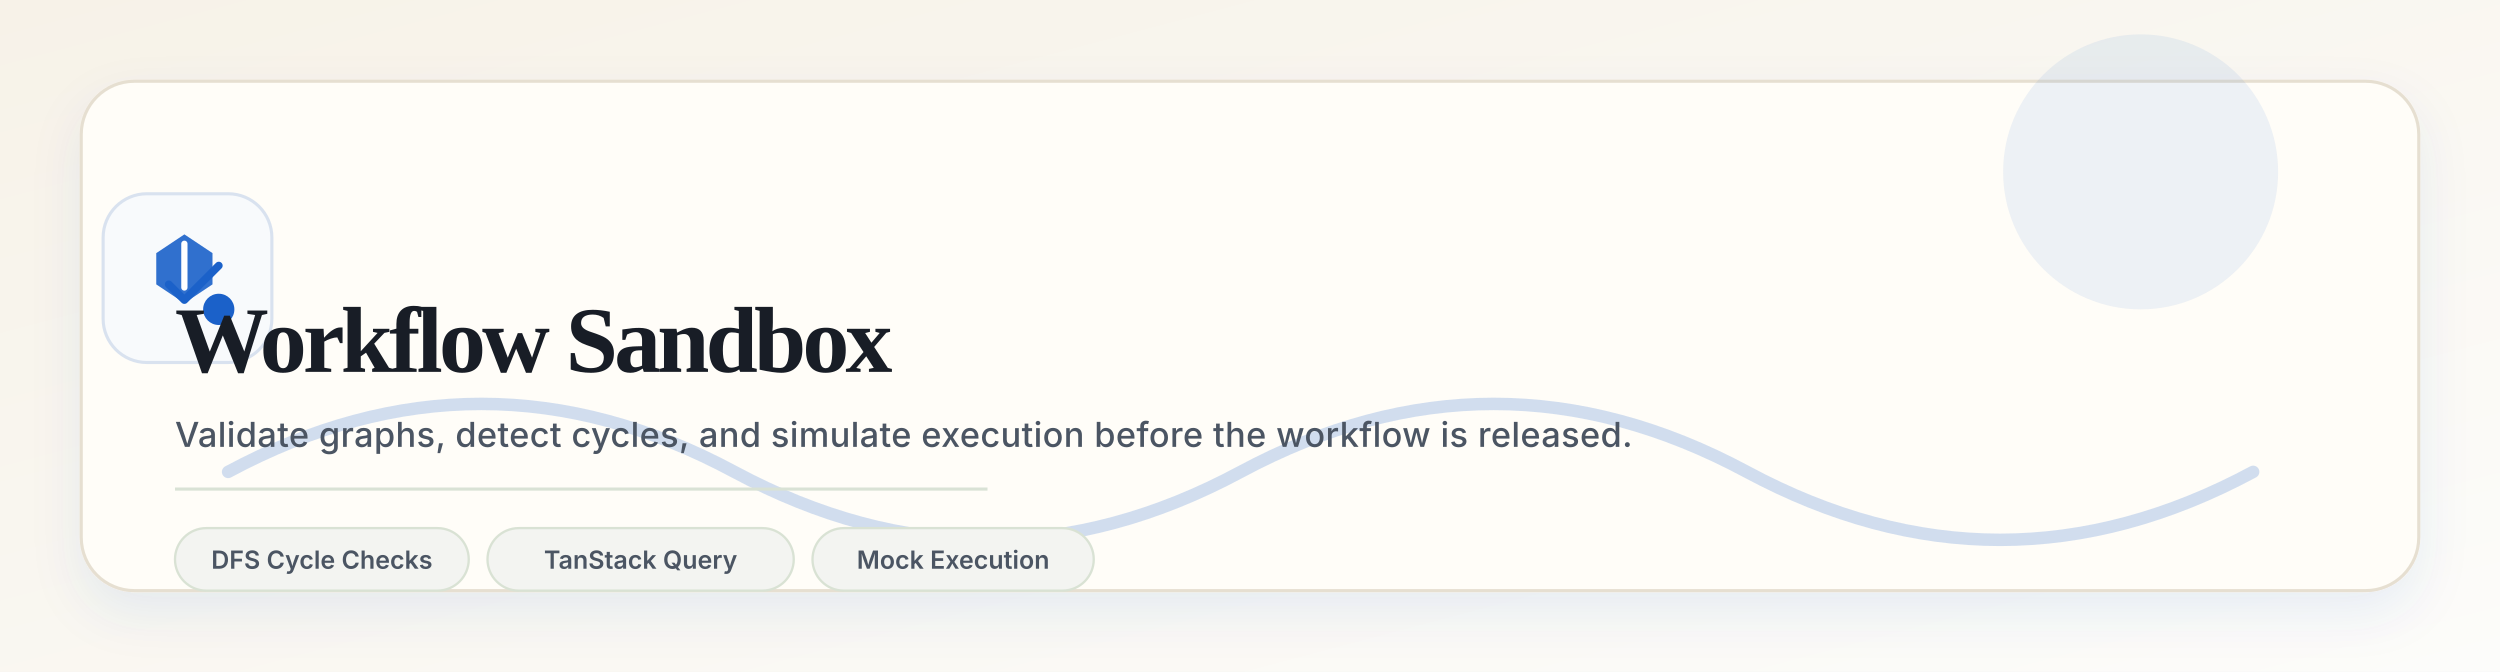
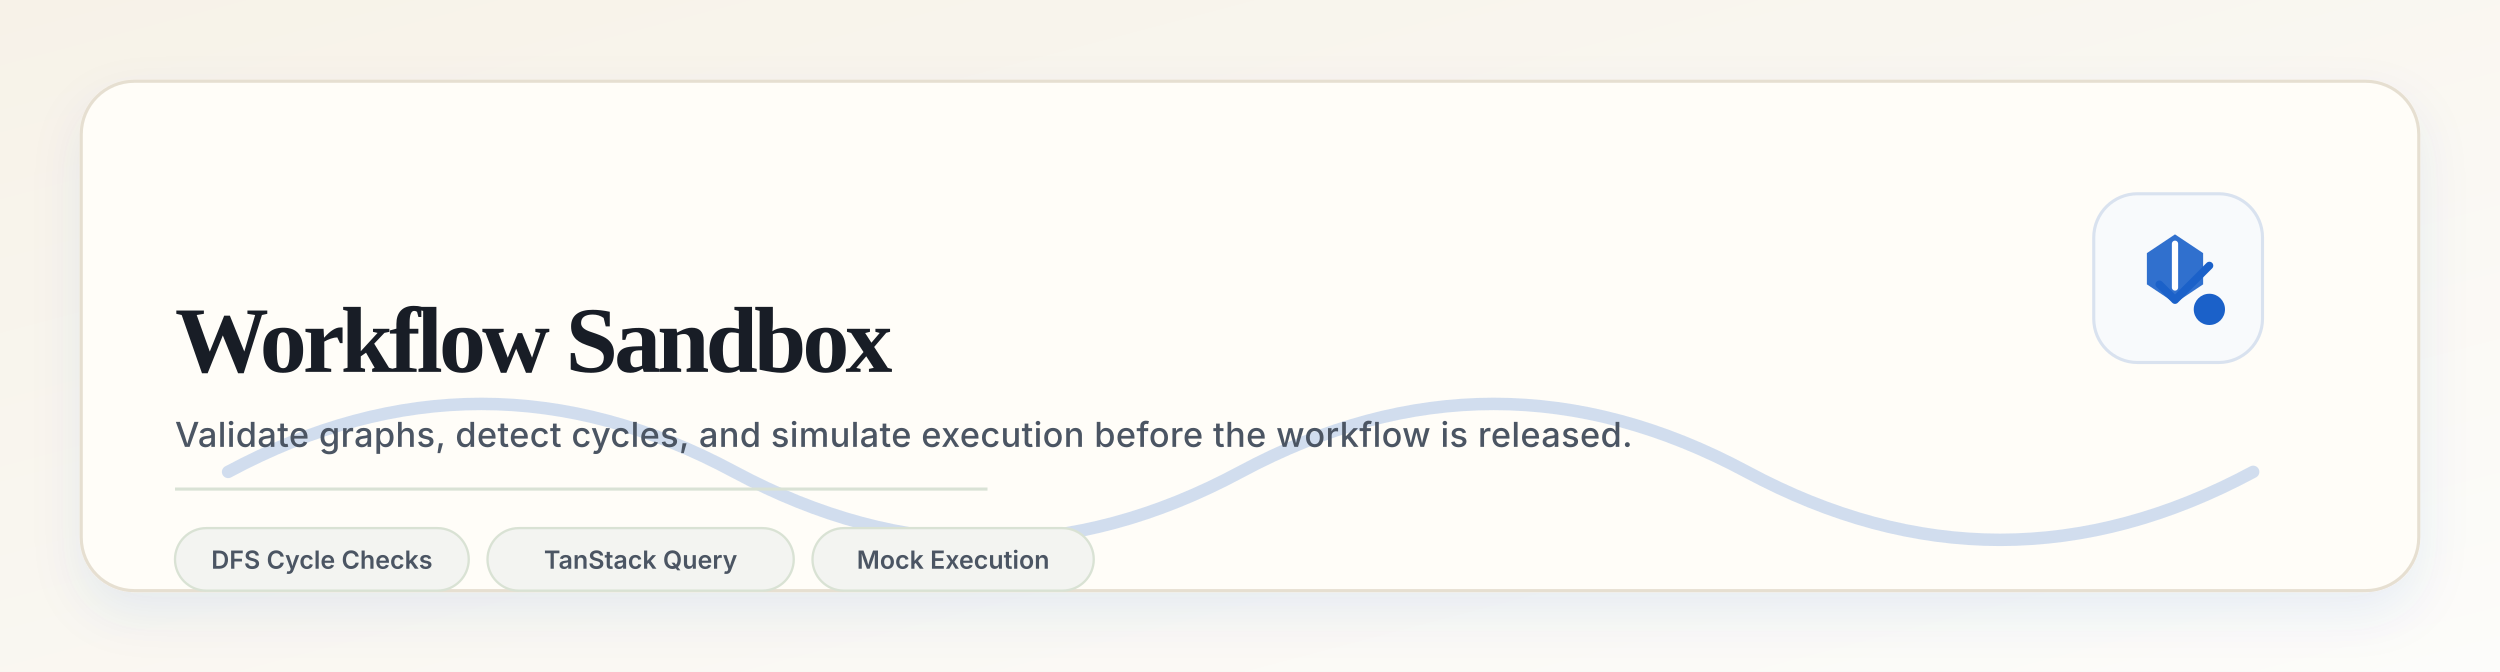
<svg xmlns="http://www.w3.org/2000/svg" viewBox="0 0 1600 430" role="img" aria-labelledby="title desc">
  <defs>
    <linearGradient id="bg" x1="0" y1="0" x2="1" y2="1">
      <stop offset="0%" stop-color="#f7f2e8" />
      <stop offset="100%" stop-color="#fcfcfa" />
    </linearGradient>
    <filter id="cardShadow" x="-20%" y="-20%" width="140%" height="140%">
      <feDropShadow dx="0" dy="14" stdDeviation="16" flood-color="#1b61c9" flood-opacity="0.08" />
    </filter>
  </defs>
  <rect width="1600" height="430" fill="url(#bg)" />
  <g filter="url(#cardShadow)">
    <rect x="52" y="52" width="1496" height="326" rx="34" fill="#fffdf8" stroke="#e6dfd1" stroke-width="2" />
  </g>
-   <circle cx="1370" cy="110" r="88" fill="#1b61c9" opacity="0.08" />
  <path d="M146 302c108-58 216-58 324 0s216 58 324 0 216-58 324 0 216 58 324 0" fill="none" stroke="#1b61c9" stroke-width="8" stroke-linecap="round" opacity="0.2" />
-   <g transform="translate(66 124)">
+   <g transform="translate(1340 124)">
    <rect x="0" y="0" width="108" height="108" rx="28" fill="#f8fafc" stroke="#d9e2ef" stroke-width="2" />
    <path d="M34 38l18-12 18 12v20l-18 12-18-12z" fill="#1b61c9" opacity="0.9" />
    <path d="M52 32v28" stroke="#ffffff" stroke-width="4" stroke-linecap="round" />
    <circle cx="74" cy="74" r="10" fill="#1b61c9" />
    <path d="M42 58l10 10 22-22" fill="none" stroke="#1b61c9" stroke-width="5" stroke-linecap="round" stroke-linejoin="round" />
  </g>
  <text x="112" y="238" fill="#181d26" font-family="Georgia, 'Times New Roman', serif" font-size="60" font-weight="700" letter-spacing="-0.04em">Workflow Sandbox</text>
  <text x="112" y="286" fill="#4b5563" font-family="Inter, ui-sans-serif, system-ui, -apple-system, Segoe UI, Roboto, sans-serif" font-size="22" font-weight="500" letter-spacing="0.01em">Validate graphs, detect cycles, and simulate execution before the workflow is released.</text>
  <rect x="112" y="312" width="520" height="2" fill="#d9e2d5" />
  <g transform="translate(112 338)">
    <rect x="0" y="0" width="188" height="40" rx="20" fill="#f3f4f1" stroke="#d9e2d4" stroke-width="1.5" />
    <text x="94" y="26" text-anchor="middle" fill="#4b5563" font-family="Inter, ui-sans-serif, system-ui, -apple-system, Segoe UI, Roboto, sans-serif" font-size="16" font-weight="600">DFS Cycle Checks</text>
  </g>
  <g transform="translate(312 338)">
    <rect x="0" y="0" width="196" height="40" rx="20" fill="#f3f4f1" stroke="#d9e2d4" stroke-width="1.5" />
    <text x="98" y="26" text-anchor="middle" fill="#4b5563" font-family="Inter, ui-sans-serif, system-ui, -apple-system, Segoe UI, Roboto, sans-serif" font-size="16" font-weight="600">TanStack Query</text>
  </g>
  <g transform="translate(520 338)">
    <rect x="0" y="0" width="180" height="40" rx="20" fill="#f3f4f1" stroke="#d9e2d4" stroke-width="1.5" />
    <text x="90" y="26" text-anchor="middle" fill="#4b5563" font-family="Inter, ui-sans-serif, system-ui, -apple-system, Segoe UI, Roboto, sans-serif" font-size="16" font-weight="600">Mock Execution</text>
  </g>
</svg>
